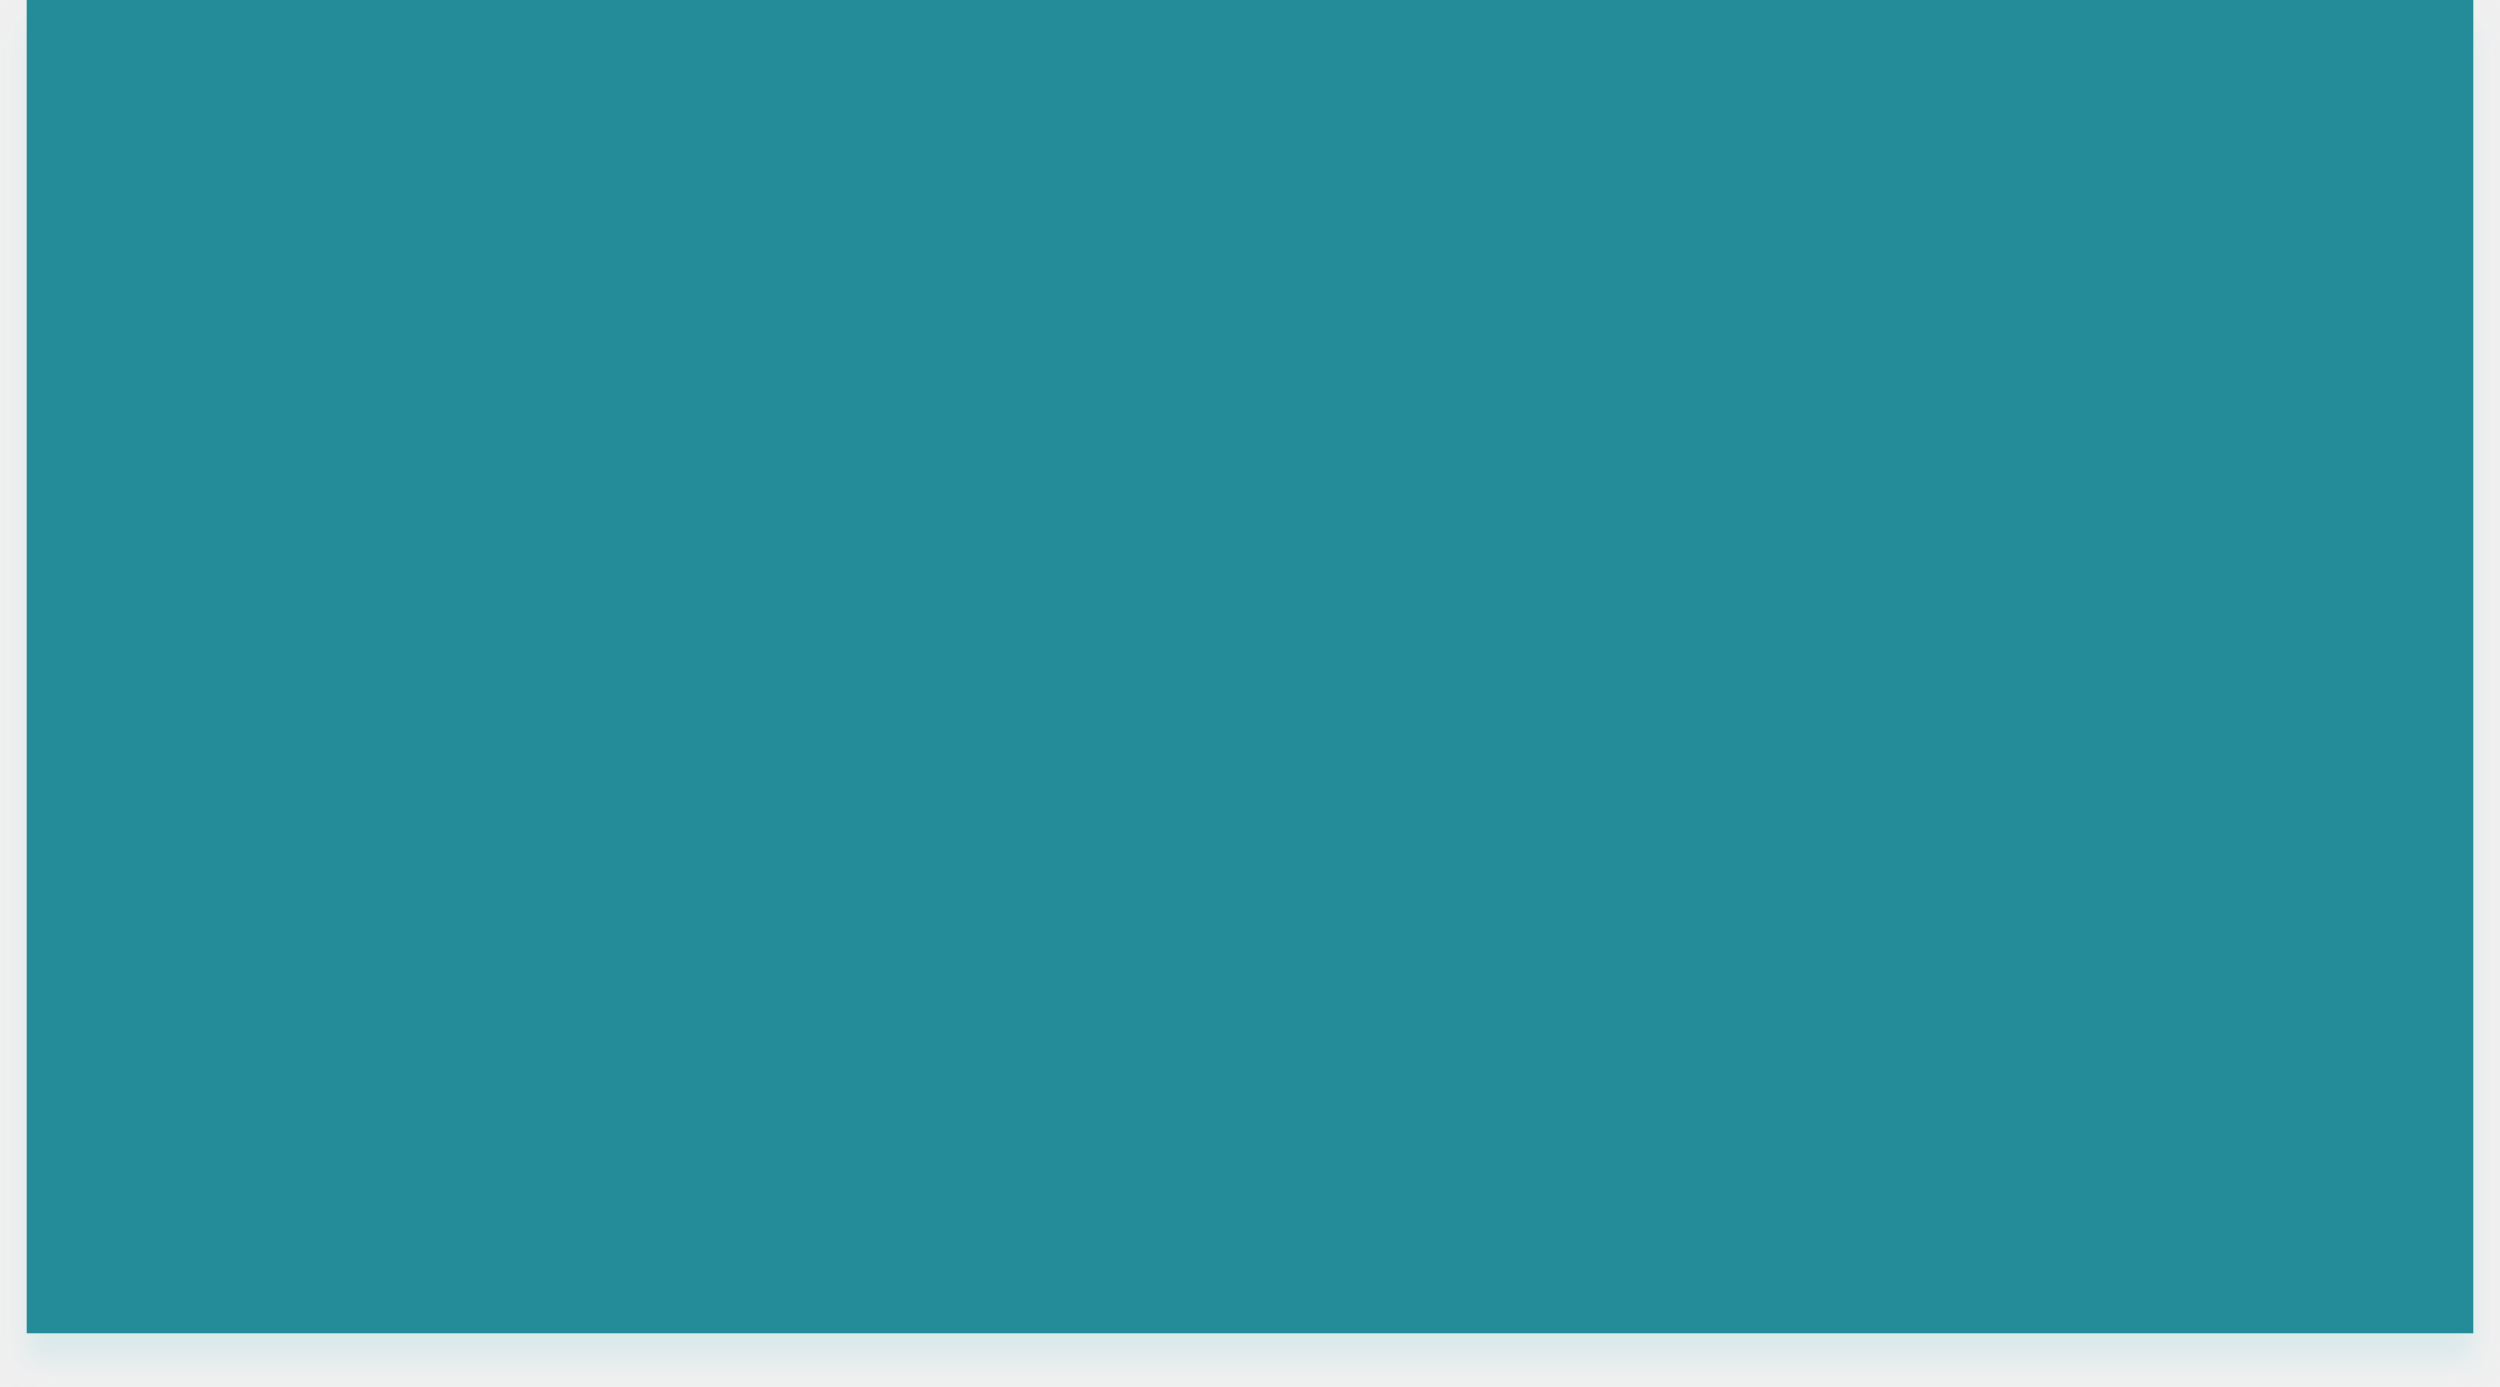
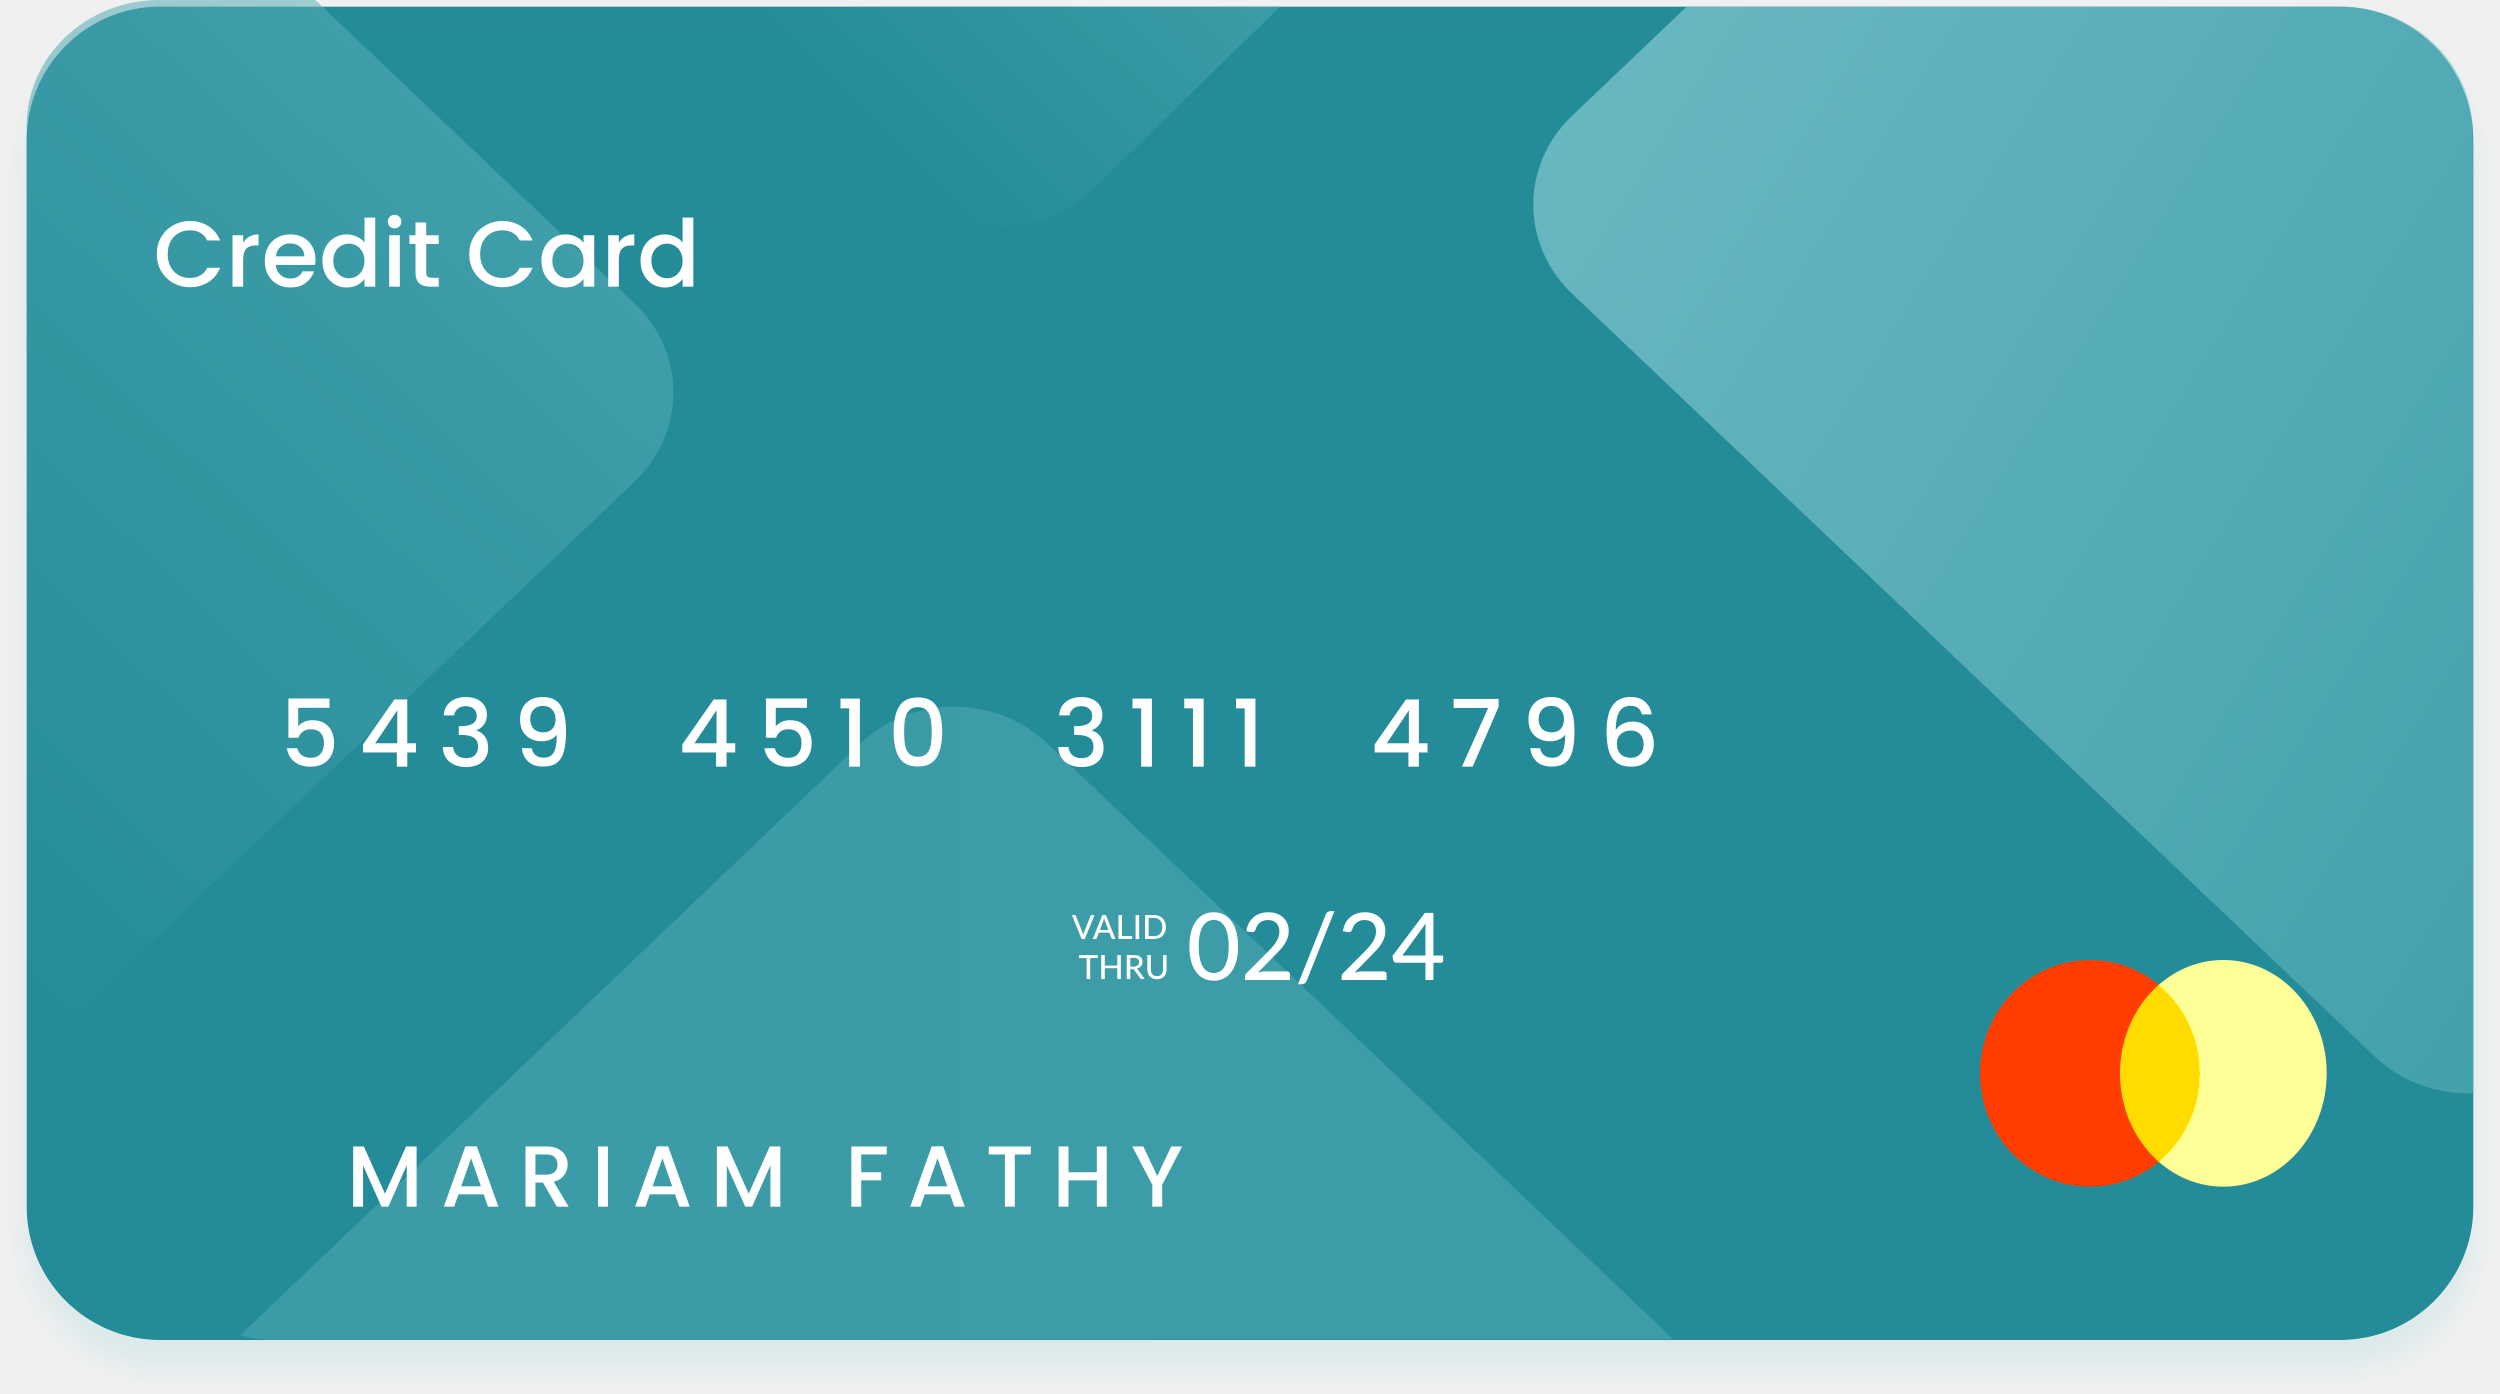
- <svg xmlns="http://www.w3.org/2000/svg" width="375" height="208" viewBox="0 0 375 208" fill="none">
-   <g filter="url(#filter0_d_518_1476)">
-     <rect x="4" width="367" height="200" fill="url(#paint0_linear_518_1476)" />
+ <svg xmlns="http://www.w3.org/2000/svg" width="375" height="209" viewBox="0 0 375 209" fill="none">
+   <g filter="url(#filter0_d_872_11)">
+     <rect x="4" y="1" width="367" height="200" rx="20" fill="url(#paint0_linear_872_11)" />
  </g>
+   <path opacity="0.53" d="M251 200.896L41.259 201C39.44 201 37.671 200.764 36 200.322L129.042 111.559C131.82 108.902 135.211 107.187 138.78 106.462C145.166 105.087 152.155 106.782 157.137 111.549L251 200.896Z" fill="url(#paint1_linear_872_11)" />
+   <path opacity="0.53" d="M95.161 72.267L4.079 159L4 18.927C3.99 8.488 12.893 0.019 23.858 0.009L47.305 0L95.151 45.465C102.943 52.849 102.953 64.864 95.161 72.267Z" fill="url(#paint2_linear_872_11)" />
+   <path opacity="0.53" d="M192 1L163.873 28.403C156.23 35.858 143.809 35.867 136.166 28.422L108 1.047L192 1Z" fill="url(#paint3_linear_872_11)" />
+   <path opacity="0.53" d="M370.921 19.807L371 163.986C365.683 164.183 360.287 162.362 356.222 158.486L235.822 44.067C228.068 36.709 228.058 24.744 235.802 17.377L252.947 1.047L351.132 1C355.029 1 358.689 2.079 361.747 3.956C367.271 7.288 370.921 13.134 370.921 19.807Z" fill="url(#paint4_linear_872_11)" />
+   <path d="M62.491 171.965V181H61.009V174.812L58.253 181H57.226L54.457 174.812V181H52.975V171.965H54.574L57.746 179.05L60.905 171.965H62.491ZM72.551 179.154H68.768L68.118 181H66.571L69.808 171.952H71.524L74.761 181H73.201L72.551 179.154ZM72.135 177.945L70.666 173.746L69.184 177.945H72.135ZM83.526 181L81.446 177.386H80.315V181H78.833V171.965H81.953C82.647 171.965 83.232 172.086 83.708 172.329C84.194 172.572 84.553 172.897 84.787 173.304C85.03 173.711 85.151 174.166 85.151 174.669C85.151 175.258 84.978 175.796 84.631 176.281C84.293 176.758 83.769 177.083 83.058 177.256L85.294 181H83.526ZM80.315 176.203H81.953C82.508 176.203 82.924 176.064 83.201 175.787C83.487 175.51 83.63 175.137 83.63 174.669C83.63 174.201 83.492 173.837 83.214 173.577C82.937 173.308 82.517 173.174 81.953 173.174H80.315V176.203ZM91.194 171.965V181H89.712V171.965H91.194ZM101.252 179.154H97.469L96.819 181H95.272L98.509 171.952H100.225L103.462 181H101.902L101.252 179.154ZM100.836 177.945L99.367 173.746L97.885 177.945H100.836ZM117.05 171.965V181H115.568V174.812L112.812 181H111.785L109.016 174.812V181H107.534V171.965H109.133L112.305 179.05L115.464 171.965H117.05ZM133.022 171.965V173.174H129.187V175.839H132.177V177.048H129.187V181H127.705V171.965H133.022ZM142.508 179.154H138.725L138.075 181H136.528L139.765 171.952H141.481L144.718 181H143.158L142.508 179.154ZM142.092 177.945L140.623 173.746L139.141 177.945H142.092ZM154.627 171.965V173.174H152.222V181H150.74V173.174H148.322V171.965H154.627ZM166.008 171.965V181H164.526V177.048H160.275V181H158.793V171.965H160.275V175.839H164.526V171.965H166.008ZM177.319 171.965L174.329 177.724V181H172.847V177.724L169.844 171.965H171.495L173.588 176.398L175.681 171.965H177.319Z" fill="white" />
+   <path d="M49.42 106.166H44.73V108.952C44.926 108.691 45.215 108.471 45.598 108.294C45.99 108.117 46.405 108.028 46.844 108.028C47.628 108.028 48.263 108.196 48.748 108.532C49.243 108.868 49.593 109.293 49.798 109.806C50.013 110.319 50.12 110.861 50.12 111.43C50.12 112.121 49.985 112.737 49.714 113.278C49.453 113.81 49.056 114.23 48.524 114.538C48.001 114.846 47.357 115 46.592 115C45.575 115 44.758 114.748 44.142 114.244C43.526 113.74 43.157 113.073 43.036 112.242H44.59C44.693 112.681 44.921 113.031 45.276 113.292C45.631 113.544 46.074 113.67 46.606 113.67C47.269 113.67 47.763 113.469 48.09 113.068C48.426 112.667 48.594 112.135 48.594 111.472C48.594 110.8 48.426 110.287 48.09 109.932C47.754 109.568 47.259 109.386 46.606 109.386C46.149 109.386 45.761 109.503 45.444 109.736C45.136 109.96 44.912 110.268 44.772 110.66H43.26V104.766H49.42V106.166ZM54.455 112.872V111.668L59.159 104.92H61.091V111.486H62.393V112.872H61.091V115H59.523V112.872H54.455ZM59.593 106.544L56.289 111.486H59.593V106.544ZM66.558 107.314C66.614 106.446 66.945 105.769 67.552 105.284C68.168 104.799 68.952 104.556 69.904 104.556C70.557 104.556 71.122 104.673 71.598 104.906C72.074 105.139 72.433 105.457 72.676 105.858C72.918 106.259 73.04 106.712 73.04 107.216C73.04 107.795 72.886 108.289 72.578 108.7C72.27 109.111 71.901 109.386 71.472 109.526V109.582C72.022 109.75 72.452 110.058 72.76 110.506C73.068 110.945 73.222 111.509 73.222 112.2C73.222 112.751 73.096 113.241 72.844 113.67C72.592 114.099 72.219 114.44 71.724 114.692C71.229 114.935 70.636 115.056 69.946 115.056C68.938 115.056 68.107 114.799 67.454 114.286C66.81 113.763 66.465 113.017 66.418 112.046H67.958C67.995 112.541 68.186 112.947 68.532 113.264C68.877 113.572 69.344 113.726 69.932 113.726C70.501 113.726 70.94 113.572 71.248 113.264C71.556 112.947 71.71 112.541 71.71 112.046C71.71 111.393 71.5 110.931 71.08 110.66C70.669 110.38 70.034 110.24 69.176 110.24H68.812V108.924H69.19C69.946 108.915 70.52 108.789 70.912 108.546C71.313 108.303 71.514 107.921 71.514 107.398C71.514 106.95 71.369 106.595 71.08 106.334C70.79 106.063 70.38 105.928 69.848 105.928C69.325 105.928 68.919 106.063 68.63 106.334C68.341 106.595 68.168 106.922 68.112 107.314H66.558ZM79.756 112.228C79.85 112.695 80.05 113.049 80.358 113.292C80.666 113.535 81.082 113.656 81.604 113.656C82.267 113.656 82.752 113.395 83.06 112.872C83.368 112.349 83.522 111.458 83.522 110.198C83.298 110.515 82.981 110.763 82.57 110.94C82.169 111.108 81.73 111.192 81.254 111.192C80.648 111.192 80.097 111.071 79.602 110.828C79.108 110.576 78.716 110.207 78.426 109.722C78.146 109.227 78.006 108.63 78.006 107.93C78.006 106.903 78.305 106.087 78.902 105.48C79.509 104.864 80.34 104.556 81.394 104.556C82.664 104.556 83.564 104.981 84.096 105.83C84.638 106.67 84.908 107.963 84.908 109.708C84.908 110.912 84.806 111.897 84.6 112.662C84.404 113.427 84.059 114.006 83.564 114.398C83.07 114.79 82.384 114.986 81.506 114.986C80.508 114.986 79.738 114.725 79.196 114.202C78.655 113.679 78.352 113.021 78.286 112.228H79.756ZM81.534 109.848C82.094 109.848 82.533 109.675 82.85 109.33C83.177 108.975 83.34 108.509 83.34 107.93C83.34 107.286 83.168 106.787 82.822 106.432C82.486 106.068 82.024 105.886 81.436 105.886C80.848 105.886 80.382 106.073 80.036 106.446C79.7 106.81 79.532 107.291 79.532 107.888C79.532 108.457 79.696 108.929 80.022 109.302C80.358 109.666 80.862 109.848 81.534 109.848ZM102.343 112.872V111.668L107.047 104.92H108.979V111.486H110.281V112.872H108.979V115H107.411V112.872H102.343ZM107.481 106.544L104.177 111.486H107.481V106.544ZM121.053 106.166H116.363V108.952C116.559 108.691 116.848 108.471 117.231 108.294C117.623 108.117 118.038 108.028 118.477 108.028C119.261 108.028 119.896 108.196 120.381 108.532C120.876 108.868 121.226 109.293 121.431 109.806C121.646 110.319 121.753 110.861 121.753 111.43C121.753 112.121 121.618 112.737 121.347 113.278C121.086 113.81 120.689 114.23 120.157 114.538C119.634 114.846 118.99 115 118.225 115C117.208 115 116.391 114.748 115.775 114.244C115.159 113.74 114.79 113.073 114.669 112.242H116.223C116.326 112.681 116.554 113.031 116.909 113.292C117.264 113.544 117.707 113.67 118.239 113.67C118.902 113.67 119.396 113.469 119.723 113.068C120.059 112.667 120.227 112.135 120.227 111.472C120.227 110.8 120.059 110.287 119.723 109.932C119.387 109.568 118.892 109.386 118.239 109.386C117.782 109.386 117.394 109.503 117.077 109.736C116.769 109.96 116.545 110.268 116.405 110.66H114.893V104.766H121.053V106.166ZM126.074 106.25V104.794H128.986V115H127.376V106.25H126.074ZM134.049 109.764C134.049 108.149 134.32 106.889 134.861 105.984C135.412 105.069 136.354 104.612 137.689 104.612C139.024 104.612 139.962 105.069 140.503 105.984C141.054 106.889 141.329 108.149 141.329 109.764C141.329 111.397 141.054 112.676 140.503 113.6C139.962 114.515 139.024 114.972 137.689 114.972C136.354 114.972 135.412 114.515 134.861 113.6C134.32 112.676 134.049 111.397 134.049 109.764ZM139.761 109.764C139.761 109.008 139.71 108.369 139.607 107.846C139.514 107.323 139.318 106.899 139.019 106.572C138.72 106.236 138.277 106.068 137.689 106.068C137.101 106.068 136.658 106.236 136.359 106.572C136.06 106.899 135.86 107.323 135.757 107.846C135.664 108.369 135.617 109.008 135.617 109.764C135.617 110.548 135.664 111.206 135.757 111.738C135.85 112.27 136.046 112.699 136.345 113.026C136.653 113.353 137.101 113.516 137.689 113.516C138.277 113.516 138.72 113.353 139.019 113.026C139.327 112.699 139.528 112.27 139.621 111.738C139.714 111.206 139.761 110.548 139.761 109.764ZM158.873 107.314C158.929 106.446 159.26 105.769 159.867 105.284C160.483 104.799 161.267 104.556 162.219 104.556C162.872 104.556 163.437 104.673 163.913 104.906C164.389 105.139 164.748 105.457 164.991 105.858C165.234 106.259 165.355 106.712 165.355 107.216C165.355 107.795 165.201 108.289 164.893 108.7C164.585 109.111 164.216 109.386 163.787 109.526V109.582C164.338 109.75 164.767 110.058 165.075 110.506C165.383 110.945 165.537 111.509 165.537 112.2C165.537 112.751 165.411 113.241 165.159 113.67C164.907 114.099 164.534 114.44 164.039 114.692C163.544 114.935 162.952 115.056 162.261 115.056C161.253 115.056 160.422 114.799 159.769 114.286C159.125 113.763 158.78 113.017 158.733 112.046H160.273C160.31 112.541 160.502 112.947 160.847 113.264C161.192 113.572 161.659 113.726 162.247 113.726C162.816 113.726 163.255 113.572 163.563 113.264C163.871 112.947 164.025 112.541 164.025 112.046C164.025 111.393 163.815 110.931 163.395 110.66C162.984 110.38 162.35 110.24 161.491 110.24H161.127V108.924H161.505C162.261 108.915 162.835 108.789 163.227 108.546C163.628 108.303 163.829 107.921 163.829 107.398C163.829 106.95 163.684 106.595 163.395 106.334C163.106 106.063 162.695 105.928 162.163 105.928C161.64 105.928 161.234 106.063 160.945 106.334C160.656 106.595 160.483 106.922 160.427 107.314H158.873ZM169.874 106.25V104.794H172.786V115H171.176V106.25H169.874ZM177.638 106.25V104.794H180.55V115H178.94V106.25H177.638ZM185.403 106.25V104.794H188.315V115H186.705V106.25H185.403ZM206.195 112.872V111.668L210.899 104.92H212.831V111.486H214.133V112.872H212.831V115H211.263V112.872H206.195ZM211.333 106.544L208.029 111.486H211.333V106.544ZM224.793 106.026L220.901 115H219.291L223.225 106.194H218.045V104.836H224.793V106.026ZM231.017 112.228C231.11 112.695 231.311 113.049 231.619 113.292C231.927 113.535 232.342 113.656 232.865 113.656C233.528 113.656 234.013 113.395 234.321 112.872C234.629 112.349 234.783 111.458 234.783 110.198C234.559 110.515 234.242 110.763 233.831 110.94C233.43 111.108 232.991 111.192 232.515 111.192C231.908 111.192 231.358 111.071 230.863 110.828C230.368 110.576 229.976 110.207 229.687 109.722C229.407 109.227 229.267 108.63 229.267 107.93C229.267 106.903 229.566 106.087 230.163 105.48C230.77 104.864 231.6 104.556 232.655 104.556C233.924 104.556 234.825 104.981 235.357 105.83C235.898 106.67 236.169 107.963 236.169 109.708C236.169 110.912 236.066 111.897 235.861 112.662C235.665 113.427 235.32 114.006 234.825 114.398C234.33 114.79 233.644 114.986 232.767 114.986C231.768 114.986 230.998 114.725 230.457 114.202C229.916 113.679 229.612 113.021 229.547 112.228H231.017ZM232.795 109.848C233.355 109.848 233.794 109.675 234.111 109.33C234.438 108.975 234.601 108.509 234.601 107.93C234.601 107.286 234.428 106.787 234.083 106.432C233.747 106.068 233.285 105.886 232.697 105.886C232.109 105.886 231.642 106.073 231.297 106.446C230.961 106.81 230.793 107.291 230.793 107.888C230.793 108.457 230.956 108.929 231.283 109.302C231.619 109.666 232.123 109.848 232.795 109.848ZM246.274 107.16C246.171 106.731 245.984 106.409 245.714 106.194C245.443 105.979 245.065 105.872 244.58 105.872C243.842 105.872 243.292 106.157 242.928 106.726C242.564 107.286 242.372 108.219 242.354 109.526C242.596 109.115 242.951 108.798 243.418 108.574C243.884 108.35 244.388 108.238 244.93 108.238C245.546 108.238 246.087 108.373 246.554 108.644C247.03 108.905 247.398 109.288 247.66 109.792C247.93 110.296 248.066 110.898 248.066 111.598C248.066 112.251 247.935 112.835 247.674 113.348C247.422 113.861 247.044 114.267 246.54 114.566C246.036 114.855 245.429 115 244.72 115C243.758 115 243.002 114.79 242.452 114.37C241.91 113.941 241.528 113.339 241.304 112.564C241.089 111.789 240.982 110.823 240.982 109.666C240.982 106.25 242.186 104.542 244.594 104.542C245.527 104.542 246.26 104.794 246.792 105.298C247.333 105.802 247.65 106.423 247.744 107.16H246.274ZM244.58 109.582C244.01 109.582 243.525 109.755 243.124 110.1C242.732 110.436 242.536 110.926 242.536 111.57C242.536 112.214 242.718 112.727 243.082 113.11C243.455 113.483 243.973 113.67 244.636 113.67C245.224 113.67 245.686 113.488 246.022 113.124C246.367 112.76 246.54 112.275 246.54 111.668C246.54 111.033 246.372 110.529 246.036 110.156C245.709 109.773 245.224 109.582 244.58 109.582Z" fill="white" />
+   <path d="M185.714 141.974C185.714 142.851 185.619 143.612 185.427 144.256C185.241 144.9 184.982 145.434 184.65 145.859C184.324 146.279 183.936 146.592 183.488 146.797C183.045 147.002 182.567 147.105 182.053 147.105C181.54 147.105 181.059 147.002 180.611 146.797C180.168 146.592 179.783 146.279 179.456 145.859C179.13 145.434 178.873 144.9 178.686 144.256C178.5 143.612 178.406 142.851 178.406 141.974C178.406 141.097 178.5 140.336 178.686 139.692C178.873 139.043 179.13 138.509 179.456 138.089C179.783 137.664 180.168 137.349 180.611 137.144C181.059 136.939 181.54 136.836 182.053 136.836C182.567 136.836 183.045 136.939 183.488 137.144C183.936 137.349 184.324 137.664 184.65 138.089C184.982 138.509 185.241 139.043 185.427 139.692C185.619 140.336 185.714 141.097 185.714 141.974ZM184.3 141.974C184.3 141.218 184.237 140.586 184.111 140.077C183.99 139.568 183.824 139.16 183.614 138.852C183.409 138.539 183.171 138.318 182.9 138.187C182.63 138.056 182.347 137.991 182.053 137.991C181.759 137.991 181.477 138.056 181.206 138.187C180.936 138.318 180.695 138.539 180.485 138.852C180.28 139.16 180.117 139.568 179.995 140.077C179.874 140.586 179.813 141.218 179.813 141.974C179.813 142.73 179.874 143.362 179.995 143.871C180.117 144.38 180.28 144.788 180.485 145.096C180.695 145.404 180.936 145.623 181.206 145.754C181.477 145.885 181.759 145.95 182.053 145.95C182.347 145.95 182.63 145.885 182.9 145.754C183.171 145.623 183.409 145.404 183.614 145.096C183.824 144.788 183.99 144.38 184.111 143.871C184.237 143.362 184.3 142.73 184.3 141.974ZM193.024 145.705C193.173 145.705 193.29 145.749 193.374 145.838C193.458 145.922 193.5 146.034 193.5 146.174V147H186.752V146.531C186.752 146.438 186.77 146.34 186.808 146.237C186.845 146.13 186.908 146.034 186.997 145.95L190.175 142.765C190.441 142.499 190.681 142.242 190.896 141.995C191.11 141.748 191.292 141.503 191.442 141.26C191.591 141.013 191.705 140.761 191.785 140.504C191.869 140.247 191.911 139.977 191.911 139.692C191.911 139.412 191.866 139.167 191.778 138.957C191.689 138.742 191.568 138.565 191.414 138.425C191.26 138.285 191.078 138.18 190.868 138.11C190.658 138.04 190.431 138.005 190.189 138.005C189.946 138.005 189.722 138.04 189.517 138.11C189.316 138.18 189.136 138.278 188.978 138.404C188.819 138.53 188.686 138.679 188.579 138.852C188.471 139.025 188.394 139.211 188.348 139.412C188.282 139.589 188.198 139.708 188.096 139.769C187.998 139.83 187.853 139.844 187.662 139.811L186.948 139.685C187.013 139.218 187.141 138.808 187.333 138.453C187.524 138.098 187.764 137.802 188.054 137.564C188.343 137.321 188.674 137.139 189.048 137.018C189.426 136.897 189.832 136.836 190.266 136.836C190.704 136.836 191.108 136.901 191.477 137.032C191.85 137.158 192.172 137.342 192.443 137.585C192.713 137.828 192.926 138.124 193.08 138.474C193.234 138.819 193.311 139.211 193.311 139.65C193.311 140.023 193.255 140.371 193.143 140.693C193.035 141.01 192.886 141.314 192.695 141.603C192.508 141.892 192.289 142.175 192.037 142.45C191.789 142.721 191.526 142.996 191.246 143.276L188.698 145.88C188.894 145.829 189.09 145.787 189.286 145.754C189.486 145.721 189.675 145.705 189.853 145.705H193.024ZM196.014 147.112C195.948 147.289 195.846 147.42 195.706 147.504C195.566 147.593 195.421 147.637 195.272 147.637H194.698L198.87 137.165C198.935 137.006 199.028 136.885 199.15 136.801C199.276 136.712 199.42 136.668 199.584 136.668H200.165L196.014 147.112ZM207.516 145.705C207.665 145.705 207.782 145.749 207.866 145.838C207.95 145.922 207.992 146.034 207.992 146.174V147H201.244V146.531C201.244 146.438 201.262 146.34 201.3 146.237C201.337 146.13 201.4 146.034 201.489 145.95L204.667 142.765C204.933 142.499 205.173 142.242 205.388 141.995C205.602 141.748 205.784 141.503 205.934 141.26C206.083 141.013 206.197 140.761 206.277 140.504C206.361 140.247 206.403 139.977 206.403 139.692C206.403 139.412 206.358 139.167 206.27 138.957C206.181 138.742 206.06 138.565 205.906 138.425C205.752 138.285 205.57 138.18 205.36 138.11C205.15 138.04 204.923 138.005 204.681 138.005C204.438 138.005 204.214 138.04 204.009 138.11C203.808 138.18 203.628 138.278 203.47 138.404C203.311 138.53 203.178 138.679 203.071 138.852C202.963 139.025 202.886 139.211 202.84 139.412C202.774 139.589 202.69 139.708 202.588 139.769C202.49 139.83 202.345 139.844 202.154 139.811L201.44 139.685C201.505 139.218 201.633 138.808 201.825 138.453C202.016 138.098 202.256 137.802 202.546 137.564C202.835 137.321 203.166 137.139 203.54 137.018C203.918 136.897 204.324 136.836 204.758 136.836C205.196 136.836 205.6 136.901 205.969 137.032C206.342 137.158 206.664 137.342 206.935 137.585C207.205 137.828 207.418 138.124 207.572 138.474C207.726 138.819 207.803 139.211 207.803 139.65C207.803 140.023 207.747 140.371 207.635 140.693C207.527 141.01 207.378 141.314 207.187 141.603C207 141.892 206.781 142.175 206.529 142.45C206.281 142.721 206.018 142.996 205.738 143.276L203.19 145.88C203.386 145.829 203.582 145.787 203.778 145.754C203.978 145.721 204.167 145.705 204.345 145.705H207.516ZM213.817 143.332V139.412C213.817 139.277 213.819 139.134 213.824 138.985C213.833 138.831 213.85 138.672 213.873 138.509L210.352 143.332H213.817ZM216.47 143.332V144.123C216.47 144.202 216.444 144.27 216.393 144.326C216.342 144.382 216.269 144.41 216.176 144.41H215.014V147H213.817V144.41H209.407C209.304 144.41 209.218 144.382 209.148 144.326C209.078 144.265 209.031 144.191 209.008 144.102L208.868 143.402L213.726 136.941H215.014V143.332H216.47Z" fill="white" />
+   <path d="M164.182 137.26L162.722 140.85H162.244L160.784 137.26H161.209C161.256 137.26 161.294 137.271 161.322 137.295C161.352 137.318 161.374 137.348 161.389 137.385L162.359 139.825C162.383 139.885 162.405 139.95 162.427 140.022C162.45 140.094 162.471 140.169 162.489 140.247C162.506 140.169 162.524 140.094 162.544 140.022C162.564 139.95 162.586 139.885 162.609 139.825L163.577 137.385C163.589 137.351 163.609 137.322 163.639 137.297C163.671 137.272 163.709 137.26 163.754 137.26H164.182ZM166.264 139.512L165.732 138.12C165.693 138.025 165.655 137.905 165.617 137.76C165.598 137.831 165.579 137.898 165.559 137.96C165.541 138.021 165.523 138.076 165.504 138.125L164.974 139.512H166.264ZM167.317 140.85H166.907C166.86 140.85 166.822 140.838 166.792 140.815C166.762 140.791 166.74 140.761 166.727 140.725L166.409 139.892H164.827L164.509 140.725C164.498 140.756 164.476 140.785 164.444 140.812C164.413 140.837 164.374 140.85 164.329 140.85H163.919L165.349 137.26H165.887L167.317 140.85ZM169.82 140.402V140.85H167.765V137.26H168.297V140.402H169.82ZM170.873 140.85H170.338V137.26H170.873V140.85ZM174.892 139.055C174.892 139.323 174.848 139.567 174.762 139.787C174.677 140.007 174.556 140.196 174.399 140.355C174.242 140.511 174.055 140.633 173.837 140.72C173.618 140.806 173.376 140.85 173.109 140.85H171.759V137.26H173.109C173.376 137.26 173.618 137.303 173.837 137.39C174.055 137.476 174.242 137.599 174.399 137.757C174.556 137.914 174.677 138.103 174.762 138.325C174.848 138.545 174.892 138.788 174.892 139.055ZM174.347 139.055C174.347 138.841 174.317 138.65 174.259 138.482C174.201 138.312 174.117 138.169 174.009 138.052C173.902 137.934 173.772 137.844 173.619 137.782C173.467 137.72 173.297 137.69 173.109 137.69H172.294V140.42H173.109C173.297 140.42 173.467 140.389 173.619 140.327C173.772 140.265 173.902 140.176 174.009 140.06C174.117 139.941 174.201 139.798 174.259 139.63C174.317 139.461 174.347 139.27 174.347 139.055ZM164.668 143.705H163.528V146.85H162.998V143.705H161.853V143.26H164.668V143.705ZM168.124 143.26V146.85H167.592V145.232H165.719V146.85H165.184V143.26H165.719V144.845H167.592V143.26H168.124ZM170.03 144.99C170.167 144.99 170.287 144.973 170.39 144.94C170.495 144.906 170.582 144.86 170.652 144.8C170.722 144.738 170.775 144.665 170.81 144.582C170.845 144.497 170.862 144.404 170.862 144.302C170.862 144.095 170.794 143.94 170.657 143.835C170.522 143.73 170.319 143.677 170.047 143.677H169.545V144.99H170.03ZM171.705 146.85H171.23C171.135 146.85 171.066 146.812 171.022 146.737L170.135 145.492C170.107 145.45 170.076 145.421 170.042 145.405C170.009 145.386 169.959 145.377 169.892 145.377H169.545V146.85H169.012V143.26H170.047C170.279 143.26 170.478 143.284 170.645 143.332C170.813 143.379 170.952 143.446 171.06 143.535C171.17 143.621 171.251 143.726 171.302 143.85C171.356 143.973 171.382 144.111 171.382 144.265C171.382 144.39 171.363 144.507 171.325 144.617C171.287 144.727 171.23 144.826 171.155 144.915C171.082 145.001 170.992 145.076 170.885 145.14C170.778 145.203 170.657 145.251 170.522 145.285C170.589 145.325 170.647 145.38 170.695 145.452L171.705 146.85ZM173.542 146.422C173.686 146.422 173.814 146.398 173.927 146.35C174.041 146.301 174.136 146.234 174.215 146.147C174.293 146.059 174.353 145.955 174.395 145.835C174.436 145.713 174.457 145.579 174.457 145.432V143.26H174.987V145.432C174.987 145.642 174.954 145.836 174.887 146.015C174.821 146.193 174.725 146.347 174.6 146.477C174.475 146.607 174.323 146.709 174.145 146.782C173.966 146.855 173.766 146.892 173.542 146.892C173.319 146.892 173.118 146.855 172.94 146.782C172.761 146.709 172.61 146.607 172.485 146.477C172.36 146.347 172.264 146.193 172.197 146.015C172.131 145.836 172.097 145.642 172.097 145.432V143.26H172.63V145.43C172.63 145.576 172.65 145.71 172.69 145.832C172.731 145.954 172.791 146.059 172.87 146.147C172.948 146.234 173.044 146.301 173.157 146.35C173.271 146.398 173.399 146.422 173.542 146.422Z" fill="white" />
+   <path d="M23.518 38.114C23.518 37.162 23.737 36.308 24.176 35.552C24.624 34.796 25.226 34.208 25.982 33.788C26.747 33.359 27.583 33.144 28.488 33.144C29.524 33.144 30.443 33.401 31.246 33.914C32.058 34.418 32.646 35.137 33.01 36.07H31.092C30.84 35.557 30.49 35.174 30.042 34.922C29.594 34.67 29.076 34.544 28.488 34.544C27.844 34.544 27.27 34.689 26.766 34.978C26.262 35.267 25.865 35.683 25.576 36.224C25.296 36.765 25.156 37.395 25.156 38.114C25.156 38.833 25.296 39.463 25.576 40.004C25.865 40.545 26.262 40.965 26.766 41.264C27.27 41.553 27.844 41.698 28.488 41.698C29.076 41.698 29.594 41.572 30.042 41.32C30.49 41.068 30.84 40.685 31.092 40.172H33.01C32.646 41.105 32.058 41.824 31.246 42.328C30.443 42.832 29.524 43.084 28.488 43.084C27.573 43.084 26.738 42.874 25.982 42.454C25.226 42.025 24.624 41.432 24.176 40.676C23.737 39.92 23.518 39.066 23.518 38.114ZM36.474 36.406C36.708 36.014 37.016 35.711 37.398 35.496C37.79 35.272 38.252 35.16 38.784 35.16V36.812H38.378C37.753 36.812 37.277 36.971 36.95 37.288C36.633 37.605 36.474 38.156 36.474 38.94V43H34.878V35.286H36.474V36.406ZM47.321 38.954C47.321 39.243 47.303 39.505 47.265 39.738H41.371C41.418 40.354 41.647 40.849 42.057 41.222C42.468 41.595 42.972 41.782 43.569 41.782C44.428 41.782 45.035 41.423 45.389 40.704H47.111C46.878 41.413 46.453 41.997 45.837 42.454C45.23 42.902 44.474 43.126 43.569 43.126C42.832 43.126 42.169 42.963 41.581 42.636C41.002 42.3 40.545 41.833 40.209 41.236C39.883 40.629 39.719 39.929 39.719 39.136C39.719 38.343 39.878 37.647 40.195 37.05C40.522 36.443 40.974 35.977 41.553 35.65C42.141 35.323 42.813 35.16 43.569 35.16C44.297 35.16 44.946 35.319 45.515 35.636C46.084 35.953 46.528 36.401 46.845 36.98C47.163 37.549 47.321 38.207 47.321 38.954ZM45.655 38.45C45.646 37.862 45.436 37.391 45.025 37.036C44.614 36.681 44.106 36.504 43.499 36.504C42.949 36.504 42.477 36.681 42.085 37.036C41.693 37.381 41.46 37.853 41.385 38.45H45.655ZM48.36 39.108C48.36 38.333 48.519 37.647 48.836 37.05C49.163 36.453 49.601 35.991 50.152 35.664C50.712 35.328 51.333 35.16 52.014 35.16C52.518 35.16 53.013 35.272 53.498 35.496C53.992 35.711 54.385 36 54.674 36.364V32.64H56.284V43H54.674V41.838C54.413 42.211 54.048 42.519 53.582 42.762C53.124 43.005 52.597 43.126 52 43.126C51.328 43.126 50.712 42.958 50.152 42.622C49.601 42.277 49.163 41.801 48.836 41.194C48.519 40.578 48.36 39.883 48.36 39.108ZM54.674 39.136C54.674 38.604 54.562 38.142 54.338 37.75C54.123 37.358 53.839 37.059 53.484 36.854C53.129 36.649 52.746 36.546 52.336 36.546C51.925 36.546 51.542 36.649 51.188 36.854C50.833 37.05 50.544 37.344 50.32 37.736C50.105 38.119 49.998 38.576 49.998 39.108C49.998 39.64 50.105 40.107 50.32 40.508C50.544 40.909 50.833 41.217 51.188 41.432C51.552 41.637 51.934 41.74 52.336 41.74C52.746 41.74 53.129 41.637 53.484 41.432C53.839 41.227 54.123 40.928 54.338 40.536C54.562 40.135 54.674 39.668 54.674 39.136ZM59.192 34.264C58.903 34.264 58.66 34.166 58.464 33.97C58.268 33.774 58.17 33.531 58.17 33.242C58.17 32.953 58.268 32.71 58.464 32.514C58.66 32.318 58.903 32.22 59.192 32.22C59.472 32.22 59.71 32.318 59.906 32.514C60.102 32.71 60.2 32.953 60.2 33.242C60.2 33.531 60.102 33.774 59.906 33.97C59.71 34.166 59.472 34.264 59.192 34.264ZM59.976 35.286V43H58.38V35.286H59.976ZM63.934 36.588V40.858C63.934 41.147 63.999 41.357 64.129 41.488C64.269 41.609 64.503 41.67 64.829 41.67H65.809V43H64.549C63.831 43 63.28 42.832 62.898 42.496C62.515 42.16 62.324 41.614 62.324 40.858V36.588H61.413V35.286H62.324V33.368H63.934V35.286H65.809V36.588H63.934ZM70.385 38.114C70.385 37.162 70.605 36.308 71.043 35.552C71.491 34.796 72.093 34.208 72.849 33.788C73.615 33.359 74.45 33.144 75.355 33.144C76.391 33.144 77.311 33.401 78.113 33.914C78.925 34.418 79.513 35.137 79.877 36.07H77.959C77.707 35.557 77.357 35.174 76.909 34.922C76.461 34.67 75.943 34.544 75.355 34.544C74.711 34.544 74.137 34.689 73.633 34.978C73.129 35.267 72.733 35.683 72.443 36.224C72.163 36.765 72.023 37.395 72.023 38.114C72.023 38.833 72.163 39.463 72.443 40.004C72.733 40.545 73.129 40.965 73.633 41.264C74.137 41.553 74.711 41.698 75.355 41.698C75.943 41.698 76.461 41.572 76.909 41.32C77.357 41.068 77.707 40.685 77.959 40.172H79.877C79.513 41.105 78.925 41.824 78.113 42.328C77.311 42.832 76.391 43.084 75.355 43.084C74.441 43.084 73.605 42.874 72.849 42.454C72.093 42.025 71.491 41.432 71.043 40.676C70.605 39.92 70.385 39.066 70.385 38.114ZM81.213 39.108C81.213 38.333 81.372 37.647 81.689 37.05C82.016 36.453 82.455 35.991 83.005 35.664C83.565 35.328 84.181 35.16 84.853 35.16C85.46 35.16 85.987 35.281 86.435 35.524C86.893 35.757 87.257 36.051 87.527 36.406V35.286H89.137V43H87.527V41.852C87.257 42.216 86.888 42.519 86.421 42.762C85.955 43.005 85.423 43.126 84.825 43.126C84.163 43.126 83.556 42.958 83.005 42.622C82.455 42.277 82.016 41.801 81.689 41.194C81.372 40.578 81.213 39.883 81.213 39.108ZM87.527 39.136C87.527 38.604 87.415 38.142 87.191 37.75C86.977 37.358 86.692 37.059 86.337 36.854C85.983 36.649 85.6 36.546 85.189 36.546C84.779 36.546 84.396 36.649 84.041 36.854C83.687 37.05 83.397 37.344 83.173 37.736C82.959 38.119 82.851 38.576 82.851 39.108C82.851 39.64 82.959 40.107 83.173 40.508C83.397 40.909 83.687 41.217 84.041 41.432C84.405 41.637 84.788 41.74 85.189 41.74C85.6 41.74 85.983 41.637 86.337 41.432C86.692 41.227 86.977 40.928 87.191 40.536C87.415 40.135 87.527 39.668 87.527 39.136ZM92.83 36.406C93.063 36.014 93.371 35.711 93.754 35.496C94.146 35.272 94.608 35.16 95.14 35.16V36.812H94.734C94.108 36.812 93.632 36.971 93.306 37.288C92.988 37.605 92.83 38.156 92.83 38.94V43H91.234V35.286H92.83V36.406ZM96.075 39.108C96.075 38.333 96.233 37.647 96.551 37.05C96.877 36.453 97.316 35.991 97.867 35.664C98.427 35.328 99.047 35.16 99.729 35.16C100.233 35.16 100.727 35.272 101.213 35.496C101.707 35.711 102.099 36 102.389 36.364V32.64H103.999V43H102.389V41.838C102.127 42.211 101.763 42.519 101.297 42.762C100.839 43.005 100.312 43.126 99.715 43.126C99.043 43.126 98.427 42.958 97.867 42.622C97.316 42.277 96.877 41.801 96.551 41.194C96.233 40.578 96.075 39.883 96.075 39.108ZM102.389 39.136C102.389 38.604 102.277 38.142 102.053 37.75C101.838 37.358 101.553 37.059 101.199 36.854C100.844 36.649 100.461 36.546 100.051 36.546C99.64 36.546 99.257 36.649 98.903 36.854C98.548 37.05 98.259 37.344 98.035 37.736C97.82 38.119 97.713 38.576 97.713 39.108C97.713 39.64 97.82 40.107 98.035 40.508C98.259 40.909 98.548 41.217 98.903 41.432C99.267 41.637 99.649 41.74 100.051 41.74C100.461 41.74 100.844 41.637 101.199 41.432C101.553 41.227 101.838 40.928 102.053 40.536C102.277 40.135 102.389 39.668 102.389 39.136Z" fill="white" />
+   <ellipse cx="313.5" cy="161" rx="16.5" ry="17" fill="#FF3D00" />
+   <ellipse cx="333.5" cy="161" rx="15.5" ry="17" fill="#FFB800" style="mix-blend-mode:color-dodge" />
  <defs>
-     <filter id="filter0_d_518_1476" x="0" y="0" width="375" height="208" filterUnits="userSpaceOnUse" color-interpolation-filters="sRGB">
+     <filter id="filter0_d_872_11" x="0" y="1" width="375" height="208" filterUnits="userSpaceOnUse" color-interpolation-filters="sRGB">
      <feFlood flood-opacity="0" result="BackgroundImageFix" />
      <feColorMatrix in="SourceAlpha" type="matrix" values="0 0 0 0 0 0 0 0 0 0 0 0 0 0 0 0 0 0 127 0" result="hardAlpha" />
      <feOffset dy="4" />
      <feGaussianBlur stdDeviation="2" />
      <feComposite in2="hardAlpha" operator="out" />
      <feColorMatrix type="matrix" values="0 0 0 0 0.792 0 0 0 0 0.89 0 0 0 0 0.902 0 0 0 0.54 0" />
-       <feBlend mode="normal" in2="BackgroundImageFix" result="effect1_dropShadow_518_1476" />
-       <feBlend mode="normal" in="SourceGraphic" in2="effect1_dropShadow_518_1476" result="shape" />
+       <feBlend mode="normal" in2="BackgroundImageFix" result="effect1_dropShadow_872_11" />
+       <feBlend mode="normal" in="SourceGraphic" in2="effect1_dropShadow_872_11" result="shape" />
    </filter>
-     <linearGradient id="paint0_linear_518_1476" x1="187.5" y1="0" x2="187.5" y2="200" gradientUnits="userSpaceOnUse">
+     <linearGradient id="paint0_linear_872_11" x1="187.5" y1="1" x2="187.5" y2="201" gradientUnits="userSpaceOnUse">
      <stop stop-color="#238C98" />
      <stop offset="0" stop-color="#238C98" />
      <stop offset="1" stop-color="#238C98" />
    </linearGradient>
+     <linearGradient id="paint1_linear_872_11" x1="35.976" y1="153.53" x2="250.972" y2="153.407" gradientUnits="userSpaceOnUse">
+       <stop stop-color="#52AAB3" />
+       <stop offset="1" stop-color="#53AAB4" />
+     </linearGradient>
+     <linearGradient id="paint2_linear_872_11" x1="-34.813" y1="122.045" x2="65.094" y2="16.901" gradientUnits="userSpaceOnUse">
+       <stop stop-color="#238C98" />
+       <stop offset="1" stop-color="#58ADB7" />
+     </linearGradient>
+     <linearGradient id="paint3_linear_872_11" x1="129.009" y1="21.469" x2="169.835" y2="-20.54" gradientUnits="userSpaceOnUse">
+       <stop stop-color="#238C98" />
+       <stop offset="1" stop-color="#54AAB4" />
+     </linearGradient>
+     <linearGradient id="paint4_linear_872_11" x1="555.102" y1="191.852" x2="196.033" y2="-31.267" gradientUnits="userSpaceOnUse">
+       <stop stop-color="#238C98" />
+       <stop offset="1" stop-color="#BBEBF0" />
+     </linearGradient>
  </defs>
</svg>
